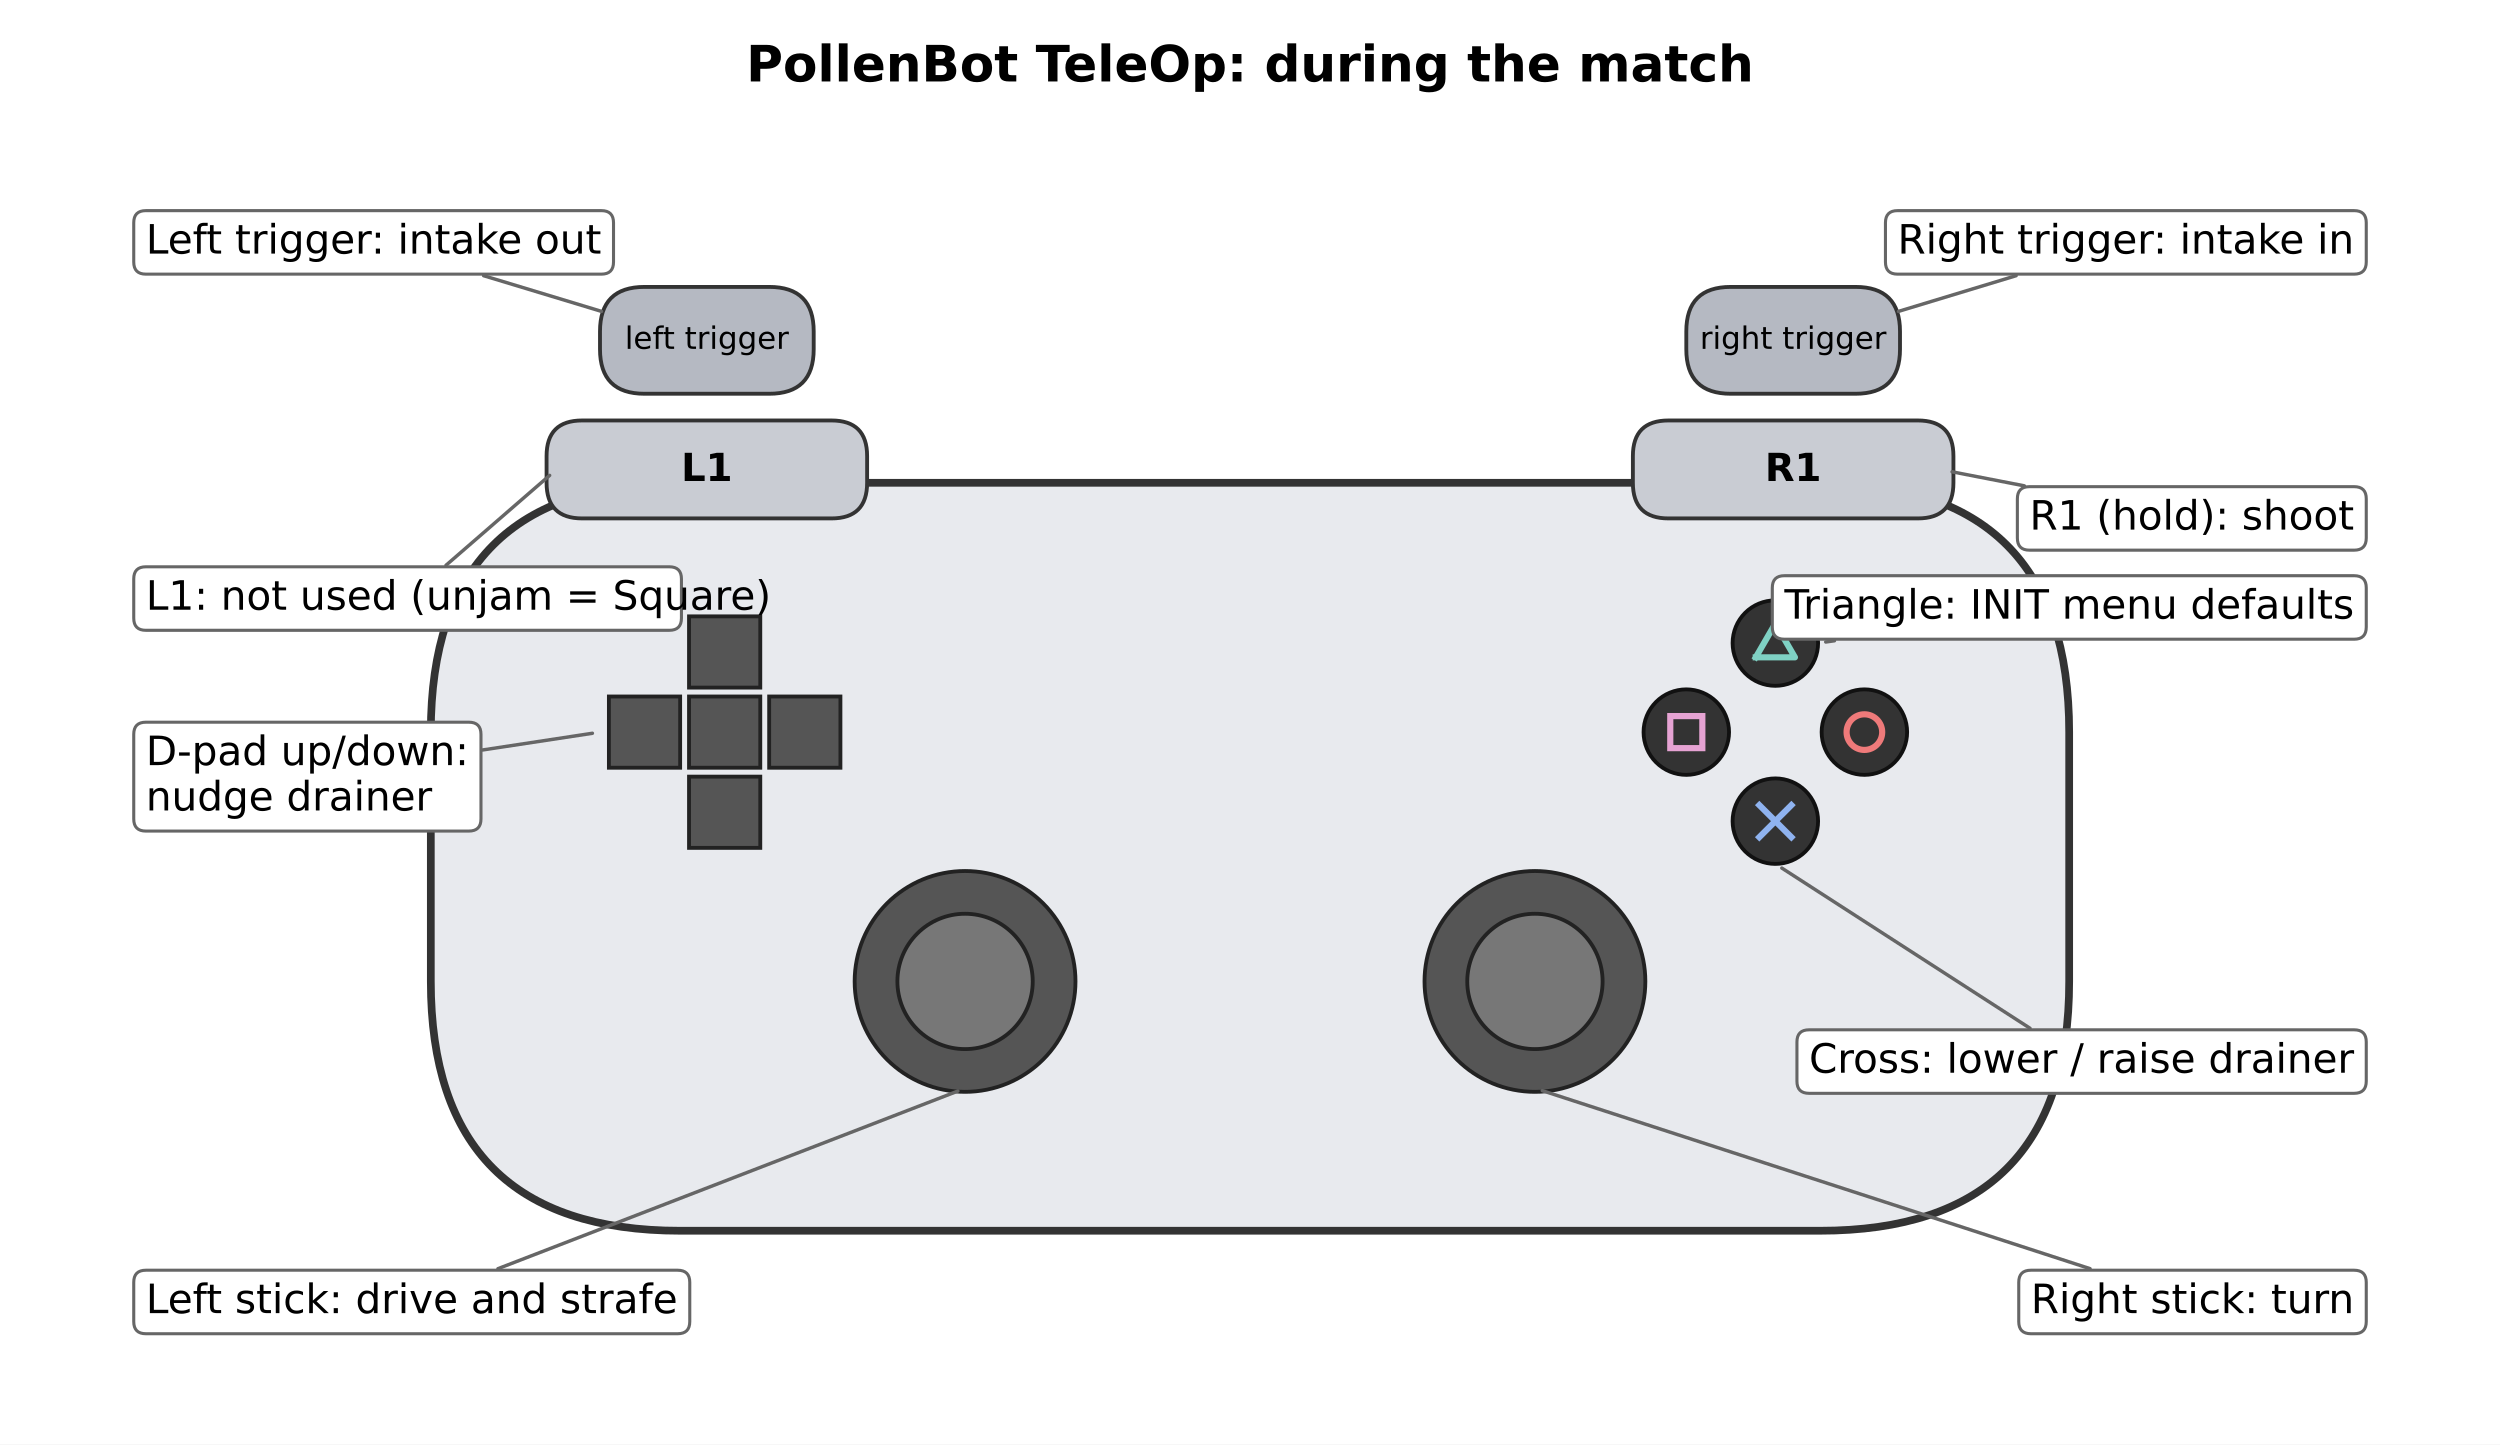
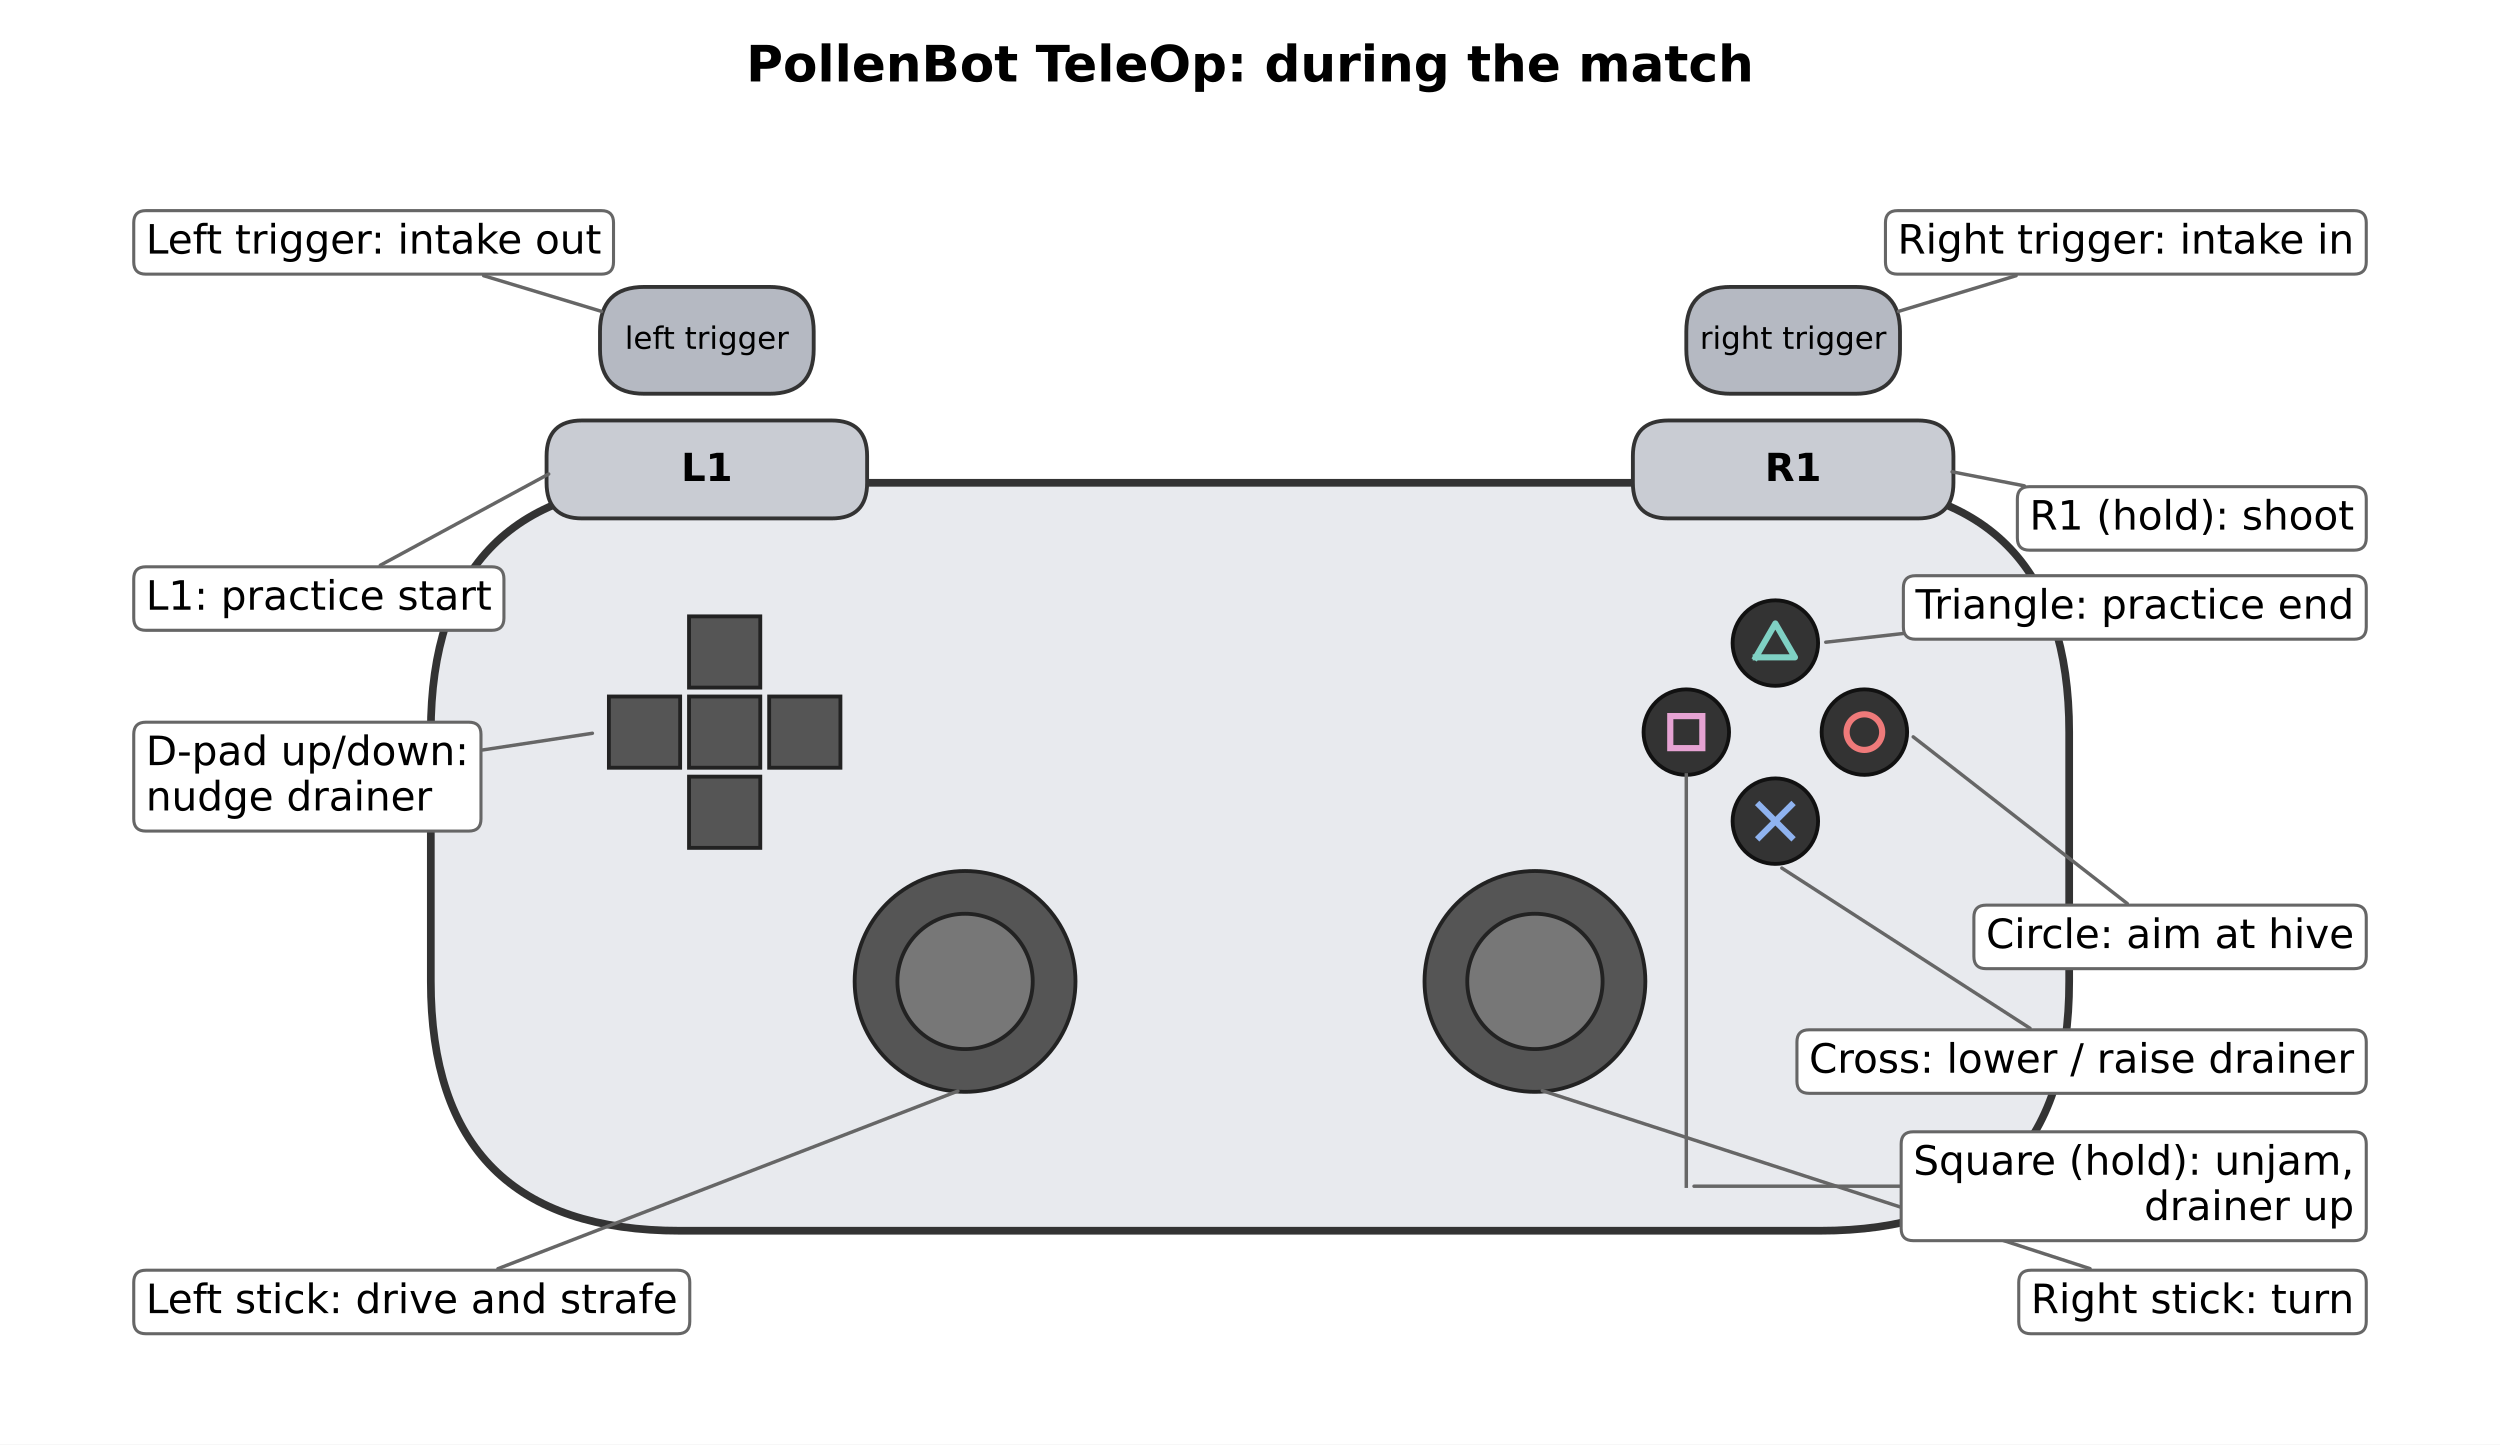
<svg xmlns="http://www.w3.org/2000/svg" width="648pt" height="374.4pt" viewBox="0 0 648 374.4" version="1.1">
  <defs>
    <style type="text/css">*{stroke-linejoin: round; stroke-linecap: butt}</style>
  </defs>
  <g id="figure_1">
    <g id="patch_1">
      <path d="M 0 374.4 L 648 374.4 L 648 0 L 0 0 z " style="fill: #ffffff" />
    </g>
    <g id="axes_1">
      <g id="patch_2">
        <path d="M 176.292 319.009 L 471.708 319.009 Q 536.331 319.009 536.331 254.387 L 536.331 189.764 Q 536.331 125.142 471.708 125.142 L 176.292 125.142 Q 111.669 125.142 111.669 189.764 L 111.669 254.387 Q 111.669 319.009 176.292 319.009 z " clip-path="url(#pbf100af5ca)" style="fill: #e8eaee; stroke: #333333; stroke-width: 2; stroke-linejoin: miter" />
      </g>
      <g id="patch_3">
        <path d="M 150.904 134.374 L 215.527 134.374 Q 224.758 134.374 224.758 125.142 L 224.758 118.218 Q 224.758 108.986 215.527 108.986 L 150.904 108.986 Q 141.672 108.986 141.672 118.218 L 141.672 125.142 Q 141.672 134.374 150.904 134.374 z " clip-path="url(#pbf100af5ca)" style="fill: #c9ccd3; stroke: #333333; stroke-linejoin: miter" />
      </g>
      <g id="patch_4">
        <path d="M 432.473 134.374 L 497.096 134.374 Q 506.328 134.374 506.328 125.142 L 506.328 118.218 Q 506.328 108.986 497.096 108.986 L 432.473 108.986 Q 423.242 108.986 423.242 118.218 L 423.242 125.142 Q 423.242 134.374 432.473 134.374 z " clip-path="url(#pbf100af5ca)" style="fill: #c9ccd3; stroke: #333333; stroke-linejoin: miter" />
      </g>
      <g id="patch_5">
        <path d="M 167.06 102.062 L 199.371 102.062 Q 210.911 102.062 210.911 90.523 L 210.911 85.907 Q 210.911 74.367 199.371 74.367 L 167.06 74.367 Q 155.52 74.367 155.52 85.907 L 155.52 90.523 Q 155.52 102.062 167.06 102.062 z " clip-path="url(#pbf100af5ca)" style="fill: #b5b9c2; stroke: #333333; stroke-linejoin: miter" />
      </g>
      <g id="patch_6">
        <path d="M 448.629 102.062 L 480.94 102.062 Q 492.48 102.062 492.48 90.523 L 492.48 85.907 Q 492.48 74.367 480.94 74.367 L 448.629 74.367 Q 437.089 74.367 437.089 85.907 L 437.089 90.523 Q 437.089 102.062 448.629 102.062 z " clip-path="url(#pbf100af5ca)" style="fill: #b5b9c2; stroke: #333333; stroke-linejoin: miter" />
      </g>
      <g id="patch_7">
        <path d="M 250.146 283.005 C 257.735 283.005 265.015 279.99 270.382 274.623 C 275.749 269.256 278.764 261.977 278.764 254.387 C 278.764 246.797 275.749 239.517 270.382 234.15 C 265.015 228.784 257.735 225.768 250.146 225.768 C 242.556 225.768 235.276 228.784 229.909 234.15 C 224.543 239.517 221.527 246.797 221.527 254.387 C 221.527 261.977 224.543 269.256 229.909 274.623 C 235.276 279.99 242.556 283.005 250.146 283.005 z " clip-path="url(#pbf100af5ca)" style="fill: #555555; stroke: #222222; stroke-linejoin: miter" />
      </g>
      <g id="patch_8">
        <path d="M 250.146 271.927 C 254.798 271.927 259.259 270.079 262.549 266.79 C 265.838 263.5 267.686 259.039 267.686 254.387 C 267.686 249.735 265.838 245.273 262.549 241.984 C 259.259 238.695 254.798 236.846 250.146 236.846 C 245.494 236.846 241.032 238.695 237.743 241.984 C 234.454 245.273 232.605 249.735 232.605 254.387 C 232.605 259.039 234.454 263.5 237.743 266.79 C 241.032 270.079 245.494 271.927 250.146 271.927 z " clip-path="url(#pbf100af5ca)" style="fill: #777777; stroke: #222222; stroke-linejoin: miter" />
      </g>
      <g id="patch_9">
        <path d="M 397.854 283.005 C 405.444 283.005 412.724 279.99 418.091 274.623 C 423.457 269.256 426.473 261.977 426.473 254.387 C 426.473 246.797 423.457 239.517 418.091 234.15 C 412.724 228.784 405.444 225.768 397.854 225.768 C 390.265 225.768 382.985 228.784 377.618 234.15 C 372.251 239.517 369.236 246.797 369.236 254.387 C 369.236 261.977 372.251 269.256 377.618 274.623 C 382.985 279.99 390.265 283.005 397.854 283.005 z " clip-path="url(#pbf100af5ca)" style="fill: #555555; stroke: #222222; stroke-linejoin: miter" />
      </g>
      <g id="patch_10">
        <path d="M 397.854 271.927 C 402.506 271.927 406.968 270.079 410.257 266.79 C 413.546 263.5 415.395 259.039 415.395 254.387 C 415.395 249.735 413.546 245.273 410.257 241.984 C 406.968 238.695 402.506 236.846 397.854 236.846 C 393.202 236.846 388.741 238.695 385.451 241.984 C 382.162 245.273 380.314 249.735 380.314 254.387 C 380.314 259.039 382.162 263.5 385.451 266.79 C 388.741 270.079 393.202 271.927 397.854 271.927 z " clip-path="url(#pbf100af5ca)" style="fill: #777777; stroke: #222222; stroke-linejoin: miter" />
      </g>
      <g id="patch_11">
        <path d="M 178.599 178.225 L 197.063 178.225 L 197.063 159.761 L 178.599 159.761 z " clip-path="url(#pbf100af5ca)" style="fill: #555555; stroke: #222222; stroke-linejoin: miter" />
      </g>
      <g id="patch_12">
        <path d="M 178.599 219.768 L 197.063 219.768 L 197.063 201.304 L 178.599 201.304 z " clip-path="url(#pbf100af5ca)" style="fill: #555555; stroke: #222222; stroke-linejoin: miter" />
      </g>
      <g id="patch_13">
        <path d="M 157.828 198.996 L 176.292 198.996 L 176.292 180.533 L 157.828 180.533 z " clip-path="url(#pbf100af5ca)" style="fill: #555555; stroke: #222222; stroke-linejoin: miter" />
      </g>
      <g id="patch_14">
        <path d="M 199.371 198.996 L 217.835 198.996 L 217.835 180.533 L 199.371 180.533 z " clip-path="url(#pbf100af5ca)" style="fill: #555555; stroke: #222222; stroke-linejoin: miter" />
      </g>
      <g id="patch_15">
        <path d="M 178.599 198.996 L 197.063 198.996 L 197.063 180.533 L 178.599 180.533 z " clip-path="url(#pbf100af5ca)" style="fill: #555555; stroke: #222222; stroke-linejoin: miter" />
      </g>
      <g id="patch_16">
        <path d="M 460.169 177.763 C 463.107 177.763 465.925 176.596 468.002 174.518 C 470.08 172.441 471.247 169.623 471.247 166.685 C 471.247 163.747 470.08 160.929 468.002 158.852 C 465.925 156.774 463.107 155.607 460.169 155.607 C 457.231 155.607 454.413 156.774 452.335 158.852 C 450.258 160.929 449.091 163.747 449.091 166.685 C 449.091 169.623 450.258 172.441 452.335 174.518 C 454.413 176.596 457.231 177.763 460.169 177.763 z " clip-path="url(#pbf100af5ca)" style="fill: #333333; stroke: #111111; stroke-linejoin: miter" />
      </g>
      <g id="patch_17">
        <path d="M 437.089 200.843 C 440.027 200.843 442.845 199.675 444.923 197.598 C 447 195.52 448.167 192.702 448.167 189.764 C 448.167 186.826 447 184.008 444.923 181.931 C 442.845 179.854 440.027 178.686 437.089 178.686 C 434.151 178.686 431.333 179.854 429.256 181.931 C 427.178 184.008 426.011 186.826 426.011 189.764 C 426.011 192.702 427.178 195.52 429.256 197.598 C 431.333 199.675 434.151 200.843 437.089 200.843 z " clip-path="url(#pbf100af5ca)" style="fill: #333333; stroke: #111111; stroke-linejoin: miter" />
      </g>
      <g id="patch_18">
        <path d="M 432.935 193.919 L 441.244 193.919 L 441.244 185.61 L 432.935 185.61 L 432.935 193.919 z " clip-path="url(#pbf100af5ca)" style="fill: none; stroke: #e6a3d3; stroke-width: 1.6; stroke-linejoin: miter" />
      </g>
      <g id="patch_19">
        <path d="M 483.248 200.843 C 486.186 200.843 489.004 199.675 491.082 197.598 C 493.159 195.52 494.326 192.702 494.326 189.764 C 494.326 186.826 493.159 184.008 491.082 181.931 C 489.004 179.854 486.186 178.686 483.248 178.686 C 480.31 178.686 477.492 179.854 475.415 181.931 C 473.337 184.008 472.17 186.826 472.17 189.764 C 472.17 192.702 473.337 195.52 475.415 197.598 C 477.492 199.675 480.31 200.843 483.248 200.843 z " clip-path="url(#pbf100af5ca)" style="fill: #333333; stroke: #111111; stroke-linejoin: miter" />
      </g>
      <g id="patch_20">
        <path d="M 483.248 194.38 C 484.472 194.38 485.647 193.894 486.512 193.028 C 487.378 192.163 487.864 190.989 487.864 189.764 C 487.864 188.54 487.378 187.366 486.512 186.5 C 485.647 185.635 484.472 185.148 483.248 185.148 C 482.024 185.148 480.85 185.635 479.984 186.5 C 479.119 187.366 478.632 188.54 478.632 189.764 C 478.632 190.989 479.119 192.163 479.984 193.028 C 480.85 193.894 482.024 194.38 483.248 194.38 L 483.248 194.38 z " clip-path="url(#pbf100af5ca)" style="fill: none; stroke: #ef7a7a; stroke-width: 1.6; stroke-linejoin: miter" />
      </g>
      <g id="patch_21">
        <path d="M 460.169 223.922 C 463.107 223.922 465.925 222.755 468.002 220.677 C 470.08 218.6 471.247 215.782 471.247 212.844 C 471.247 209.906 470.08 207.088 468.002 205.01 C 465.925 202.933 463.107 201.766 460.169 201.766 C 457.231 201.766 454.413 202.933 452.335 205.01 C 450.258 207.088 449.091 209.906 449.091 212.844 C 449.091 215.782 450.258 218.6 452.335 220.677 C 454.413 222.755 457.231 223.922 460.169 223.922 z " clip-path="url(#pbf100af5ca)" style="fill: #333333; stroke: #111111; stroke-linejoin: miter" />
      </g>
      <g id="line2d_1">
        <path d="M 455.091 170.378 L 465.246 170.378 L 460.169 161.607 L 455.091 170.378 " clip-path="url(#pbf100af5ca)" style="fill: none; stroke: #7fd1c4; stroke-width: 1.6; stroke-linecap: square" />
      </g>
      <g id="line2d_2">
        <path d="M 456.014 216.998 L 464.323 208.69 " clip-path="url(#pbf100af5ca)" style="fill: none; stroke: #8fb3f0; stroke-width: 1.6; stroke-linecap: square" />
      </g>
      <g id="line2d_3">
        <path d="M 456.014 208.69 L 464.323 216.998 " clip-path="url(#pbf100af5ca)" style="fill: none; stroke: #8fb3f0; stroke-width: 1.6; stroke-linecap: square" />
      </g>
      <g id="text_1">
-         <text style="font-weight: 700; font-size: 10px; font-family: 'DejaVu Sans', 'Bitstream Vera Sans', 'Computer Modern Sans Serif', 'Lucida Grande', 'Verdana', 'Geneva', 'Lucid', 'Arial', 'Helvetica', 'Avant Garde', sans-serif; text-anchor: middle" x="183.215" y="124.67" transform="rotate(-0 183.2153 124.6702)">L1</text>
+         <text style="font: 700 10px 'DejaVu Sans', 'Bitstream Vera Sans', 'Computer Modern Sans Serif', 'Lucida Grande', 'Verdana', 'Geneva', 'Lucid', 'Arial', 'Helvetica', 'Avant Garde', sans-serif; text-anchor: middle" x="183.215" y="124.67" transform="rotate(-0 183.2153 124.6702)">L1</text>
      </g>
      <g id="text_2">
-         <text style="font-weight: 700; font-size: 10px; font-family: 'DejaVu Sans', 'Bitstream Vera Sans', 'Computer Modern Sans Serif', 'Lucida Grande', 'Verdana', 'Geneva', 'Lucid', 'Arial', 'Helvetica', 'Avant Garde', sans-serif; text-anchor: middle" x="464.785" y="124.67" transform="rotate(-0 464.7847 124.6702)">R1</text>
+         <text style="font: 700 10px 'DejaVu Sans', 'Bitstream Vera Sans', 'Computer Modern Sans Serif', 'Lucida Grande', 'Verdana', 'Geneva', 'Lucid', 'Arial', 'Helvetica', 'Avant Garde', sans-serif; text-anchor: middle" x="464.785" y="124.67" transform="rotate(-0 464.7847 124.6702)">R1</text>
      </g>
      <g id="text_3">
-         <text style="font-size: 8px; font-family: 'DejaVu Sans', 'Bitstream Vera Sans', 'Computer Modern Sans Serif', 'Lucida Grande', 'Verdana', 'Geneva', 'Lucid', 'Arial', 'Helvetica', 'Avant Garde', sans-serif; text-anchor: middle" x="183.215" y="90.422" transform="rotate(-0 183.2153 90.4223)">left trigger</text>
+         <text style="font: 8px 'DejaVu Sans', 'Bitstream Vera Sans', 'Computer Modern Sans Serif', 'Lucida Grande', 'Verdana', 'Geneva', 'Lucid', 'Arial', 'Helvetica', 'Avant Garde', sans-serif; text-anchor: middle" x="183.215" y="90.422" transform="rotate(-0 183.2153 90.4223)">left trigger</text>
      </g>
      <g id="text_4">
-         <text style="font-size: 8px; font-family: 'DejaVu Sans', 'Bitstream Vera Sans', 'Computer Modern Sans Serif', 'Lucida Grande', 'Verdana', 'Geneva', 'Lucid', 'Arial', 'Helvetica', 'Avant Garde', sans-serif; text-anchor: middle" x="464.785" y="90.422" transform="rotate(-0 464.7847 90.4223)">right trigger</text>
+         <text style="font: 8px 'DejaVu Sans', 'Bitstream Vera Sans', 'Computer Modern Sans Serif', 'Lucida Grande', 'Verdana', 'Geneva', 'Lucid', 'Arial', 'Helvetica', 'Avant Garde', sans-serif; text-anchor: middle" x="464.785" y="90.422" transform="rotate(-0 464.7847 90.4223)">right trigger</text>
      </g>
      <g id="patch_22">
        <path d="M 129.07 328.843 Q 188.675 305.823 248.28 282.803 " style="fill: none; stroke: #666666; stroke-width: 0.9; stroke-linecap: round" />
      </g>
      <g id="text_5">
        <g id="patch_23">
          <path d="M 37.815 345.704 L 175.637 345.704 Q 178.787 345.704 178.787 342.554 L 178.787 332.392 Q 178.787 329.242 175.637 329.242 L 37.815 329.242 Q 34.665 329.242 34.665 332.392 L 34.665 342.554 Q 34.665 345.704 37.815 345.704 z " style="fill: #ffffff; stroke: #666666; stroke-width: 0.8; stroke-linejoin: miter" />
        </g>
-         <text style="font-size: 10.5px; font-family: 'DejaVu Sans', 'Bitstream Vera Sans', 'Computer Modern Sans Serif', 'Lucida Grande', 'Verdana', 'Geneva', 'Lucid', 'Arial', 'Helvetica', 'Avant Garde', sans-serif; text-anchor: start" x="37.815" y="340.37" transform="rotate(-0 37.81479 340.3702)">Left stick: drive and strafe</text>
+         <text style="font: 10.5px 'DejaVu Sans', 'Bitstream Vera Sans', 'Computer Modern Sans Serif', 'Lucida Grande', 'Verdana', 'Geneva', 'Lucid', 'Arial', 'Helvetica', 'Avant Garde', sans-serif; text-anchor: start" x="37.815" y="340.37" transform="rotate(-0 37.81479 340.3702)">Left stick: drive and strafe</text>
      </g>
      <g id="patch_24">
        <path d="M 541.741 328.843 Q 470.748 305.771 399.756 282.7 " style="fill: none; stroke: #666666; stroke-width: 0.9; stroke-linecap: round" />
      </g>
      <g id="text_6">
        <g id="patch_25">
          <path d="M 526.41 345.704 L 610.185 345.704 Q 613.335 345.704 613.335 342.554 L 613.335 332.392 Q 613.335 329.242 610.185 329.242 L 526.41 329.242 Q 523.26 329.242 523.26 332.392 L 523.26 342.554 Q 523.26 345.704 526.41 345.704 z " style="fill: #ffffff; stroke: #666666; stroke-width: 0.8; stroke-linejoin: miter" />
        </g>
-         <text style="font-size: 10.5px; font-family: 'DejaVu Sans', 'Bitstream Vera Sans', 'Computer Modern Sans Serif', 'Lucida Grande', 'Verdana', 'Geneva', 'Lucid', 'Arial', 'Helvetica', 'Avant Garde', sans-serif; text-anchor: end" x="610.185" y="340.37" transform="rotate(-0 610.1852 340.3702)">Right stick: turn</text>
+         <text style="font: 10.5px 'DejaVu Sans', 'Bitstream Vera Sans', 'Computer Modern Sans Serif', 'Lucida Grande', 'Verdana', 'Geneva', 'Lucid', 'Arial', 'Helvetica', 'Avant Garde', sans-serif; text-anchor: end" x="610.185" y="340.37" transform="rotate(-0 610.1852 340.3702)">Right stick: turn</text>
      </g>
      <g id="patch_26">
        <path d="M 524.704 125.932 Q 515.343 124.112 505.982 122.292 " style="fill: none; stroke: #666666; stroke-width: 0.9; stroke-linecap: round" />
      </g>
      <g id="text_7">
        <g id="patch_27">
          <path d="M 526.052 142.605 L 610.185 142.605 Q 613.335 142.605 613.335 139.455 L 613.335 129.293 Q 613.335 126.143 610.185 126.143 L 526.052 126.143 Q 522.902 126.143 522.902 129.293 L 522.902 139.455 Q 522.902 142.605 526.052 142.605 z " style="fill: #ffffff; stroke: #666666; stroke-width: 0.8; stroke-linejoin: miter" />
        </g>
-         <text style="font-size: 10.5px; font-family: 'DejaVu Sans', 'Bitstream Vera Sans', 'Computer Modern Sans Serif', 'Lucida Grande', 'Verdana', 'Geneva', 'Lucid', 'Arial', 'Helvetica', 'Avant Garde', sans-serif; text-anchor: end" x="610.185" y="137.271" transform="rotate(-0 610.1852 137.271)">R1 (hold): shoot</text>
+         <text style="font: 10.5px 'DejaVu Sans', 'Bitstream Vera Sans', 'Computer Modern Sans Serif', 'Lucida Grande', 'Verdana', 'Geneva', 'Lucid', 'Arial', 'Helvetica', 'Avant Garde', sans-serif; text-anchor: end" x="610.185" y="137.271" transform="rotate(-0 610.1852 137.271)">R1 (hold): shoot</text>
+       </g>
+       <g id="line2d_4">
+         <path d="M 437.089 200.843 L 437.089 307.47 " clip-path="url(#pbf100af5ca)" style="fill: none; stroke: #666666; stroke-width: 0.9; stroke-linecap: square" />
      </g>
      <g id="patch_28">
-         <path d="M 115.603 146.514 Q 129.034 134.869 142.466 123.223 " style="fill: none; stroke: #666666; stroke-width: 0.9; stroke-linecap: round" />
+         <path d="M 492.381 307.47 Q 465.736 307.47 439.091 307.47 " style="fill: none; stroke: #666666; stroke-width: 0.9; stroke-linecap: round" />
      </g>
      <g id="text_8">
        <g id="patch_29">
-           <path d="M 37.815 163.376 L 173.48 163.376 Q 176.63 163.376 176.63 160.226 L 176.63 150.064 Q 176.63 146.914 173.48 146.914 L 37.815 146.914 Q 34.665 146.914 34.665 150.064 L 34.665 160.226 Q 34.665 163.376 37.815 163.376 z " style="fill: #ffffff; stroke: #666666; stroke-width: 0.8; stroke-linejoin: miter" />
-         </g>
-         <text style="font-size: 10.5px; font-family: 'DejaVu Sans', 'Bitstream Vera Sans', 'Computer Modern Sans Serif', 'Lucida Grande', 'Verdana', 'Geneva', 'Lucid', 'Arial', 'Helvetica', 'Avant Garde', sans-serif; text-anchor: start" x="37.815" y="158.043" transform="rotate(-0 37.81479 158.0425)">L1: not used (unjam = Square)</text>
+           <path d="M 495.932 321.579 L 610.185 321.579 Q 613.335 321.579 613.335 318.429 L 613.335 296.51 Q 613.335 293.36 610.185 293.36 L 495.932 293.36 Q 492.782 293.36 492.782 296.51 L 492.782 318.429 Q 492.782 321.579 495.932 321.579 z " style="fill: #ffffff; stroke: #666666; stroke-width: 0.8; stroke-linejoin: miter" />
+         </g>
+         <text style="font: 10.5px 'DejaVu Sans', 'Bitstream Vera Sans', 'Computer Modern Sans Serif', 'Lucida Grande', 'Verdana', 'Geneva', 'Lucid', 'Arial', 'Helvetica', 'Avant Garde', sans-serif" transform="translate(495.9321 304.4881)">Square (hold): unjam,</text>
+         <text style="font: 10.5px 'DejaVu Sans', 'Bitstream Vera Sans', 'Computer Modern Sans Serif', 'Lucida Grande', 'Verdana', 'Geneva', 'Lucid', 'Arial', 'Helvetica', 'Avant Garde', sans-serif" transform="translate(555.7624 316.2458)">drainer up</text>
      </g>
      <g id="patch_30">
        <path d="M 522.576 71.459 Q 507.33 76.085 492.083 80.711 " style="fill: none; stroke: #666666; stroke-width: 0.9; stroke-linecap: round" />
      </g>
      <g id="text_9">
        <g id="patch_31">
          <path d="M 491.858 71.058 L 610.185 71.058 Q 613.335 71.058 613.335 67.908 L 613.335 57.746 Q 613.335 54.596 610.185 54.596 L 491.858 54.596 Q 488.708 54.596 488.708 57.746 L 488.708 67.908 Q 488.708 71.058 491.858 71.058 z " style="fill: #ffffff; stroke: #666666; stroke-width: 0.8; stroke-linejoin: miter" />
        </g>
-         <text style="font-size: 10.5px; font-family: 'DejaVu Sans', 'Bitstream Vera Sans', 'Computer Modern Sans Serif', 'Lucida Grande', 'Verdana', 'Geneva', 'Lucid', 'Arial', 'Helvetica', 'Avant Garde', sans-serif; text-anchor: end" x="610.185" y="65.725" transform="rotate(-0 610.1852 65.72474)">Right trigger: intake in</text>
+         <text style="font: 10.5px 'DejaVu Sans', 'Bitstream Vera Sans', 'Computer Modern Sans Serif', 'Lucida Grande', 'Verdana', 'Geneva', 'Lucid', 'Arial', 'Helvetica', 'Avant Garde', sans-serif; text-anchor: end" x="610.185" y="65.725" transform="rotate(-0 610.1852 65.72474)">Right trigger: intake in</text>
      </g>
      <g id="patch_32">
        <path d="M 125.352 71.459 Q 140.633 76.085 155.913 80.711 " style="fill: none; stroke: #666666; stroke-width: 0.9; stroke-linecap: round" />
      </g>
      <g id="text_10">
        <g id="patch_33">
          <path d="M 37.815 71.058 L 155.873 71.058 Q 159.023 71.058 159.023 67.908 L 159.023 57.746 Q 159.023 54.596 155.873 54.596 L 37.815 54.596 Q 34.665 54.596 34.665 57.746 L 34.665 67.908 Q 34.665 71.058 37.815 71.058 z " style="fill: #ffffff; stroke: #666666; stroke-width: 0.8; stroke-linejoin: miter" />
        </g>
-         <text style="font-size: 10.5px; font-family: 'DejaVu Sans', 'Bitstream Vera Sans', 'Computer Modern Sans Serif', 'Lucida Grande', 'Verdana', 'Geneva', 'Lucid', 'Arial', 'Helvetica', 'Avant Garde', sans-serif; text-anchor: start" x="37.815" y="65.725" transform="rotate(-0 37.81479 65.72474)">Left trigger: intake out</text>
+         <text style="font: 10.5px 'DejaVu Sans', 'Bitstream Vera Sans', 'Computer Modern Sans Serif', 'Lucida Grande', 'Verdana', 'Geneva', 'Lucid', 'Arial', 'Helvetica', 'Avant Garde', sans-serif; text-anchor: start" x="37.815" y="65.725" transform="rotate(-0 37.81479 65.72474)">Left trigger: intake out</text>
      </g>
      <g id="patch_34">
        <path d="M 125.07 194.397 Q 139.308 192.231 153.546 190.065 " style="fill: none; stroke: #666666; stroke-width: 0.9; stroke-linecap: round" />
      </g>
      <g id="text_11">
        <g id="patch_35">
          <path d="M 37.815 215.414 L 121.518 215.414 Q 124.668 215.414 124.668 212.264 L 124.668 190.344 Q 124.668 187.194 121.518 187.194 L 37.815 187.194 Q 34.665 187.194 34.665 190.344 L 34.665 212.264 Q 34.665 215.414 37.815 215.414 z " style="fill: #ffffff; stroke: #666666; stroke-width: 0.8; stroke-linejoin: miter" />
        </g>
-         <text style="font-size: 10.5px; font-family: 'DejaVu Sans', 'Bitstream Vera Sans', 'Computer Modern Sans Serif', 'Lucida Grande', 'Verdana', 'Geneva', 'Lucid', 'Arial', 'Helvetica', 'Avant Garde', sans-serif" transform="translate(37.81479 198.3226)">D-pad up/down:</text>
-         <text style="font-size: 10.5px; font-family: 'DejaVu Sans', 'Bitstream Vera Sans', 'Computer Modern Sans Serif', 'Lucida Grande', 'Verdana', 'Geneva', 'Lucid', 'Arial', 'Helvetica', 'Avant Garde', sans-serif" transform="translate(37.81479 210.0803)">nudge drainer</text>
+         <text style="font: 10.5px 'DejaVu Sans', 'Bitstream Vera Sans', 'Computer Modern Sans Serif', 'Lucida Grande', 'Verdana', 'Geneva', 'Lucid', 'Arial', 'Helvetica', 'Avant Garde', sans-serif" transform="translate(37.81479 198.3226)">D-pad up/down:</text>
+         <text style="font: 10.5px 'DejaVu Sans', 'Bitstream Vera Sans', 'Computer Modern Sans Serif', 'Lucida Grande', 'Verdana', 'Geneva', 'Lucid', 'Arial', 'Helvetica', 'Avant Garde', sans-serif" transform="translate(37.81479 210.0803)">nudge drainer</text>
      </g>
      <g id="patch_36">
-         <path d="M 475.487 166.084 Q 474.359 166.244 473.23 166.404 " style="fill: none; stroke: #666666; stroke-width: 0.9; stroke-linecap: round" />
+         <path d="M 493.282 164.207 Q 483.258 165.334 473.235 166.461 " style="fill: none; stroke: #666666; stroke-width: 0.9; stroke-linecap: round" />
      </g>
      <g id="text_12">
        <g id="patch_37">
-           <path d="M 462.531 165.684 L 610.185 165.684 Q 613.335 165.684 613.335 162.534 L 613.335 152.372 Q 613.335 149.222 610.185 149.222 L 462.531 149.222 Q 459.381 149.222 459.381 152.372 L 459.381 162.534 Q 459.381 165.684 462.531 165.684 z " style="fill: #ffffff; stroke: #666666; stroke-width: 0.8; stroke-linejoin: miter" />
-         </g>
-         <text style="font-size: 10.5px; font-family: 'DejaVu Sans', 'Bitstream Vera Sans', 'Computer Modern Sans Serif', 'Lucida Grande', 'Verdana', 'Geneva', 'Lucid', 'Arial', 'Helvetica', 'Avant Garde', sans-serif; text-anchor: end" x="610.185" y="160.35" transform="rotate(-0 610.1852 160.3505)">Triangle: INIT menu defaults</text>
+           <path d="M 496.505 165.684 L 610.185 165.684 Q 613.335 165.684 613.335 162.534 L 613.335 152.372 Q 613.335 149.222 610.185 149.222 L 496.505 149.222 Q 493.355 149.222 493.355 152.372 L 493.355 162.534 Q 493.355 165.684 496.505 165.684 z " style="fill: #ffffff; stroke: #666666; stroke-width: 0.8; stroke-linejoin: miter" />
+         </g>
+         <text style="font: 10.5px 'DejaVu Sans', 'Bitstream Vera Sans', 'Computer Modern Sans Serif', 'Lucida Grande', 'Verdana', 'Geneva', 'Lucid', 'Arial', 'Helvetica', 'Avant Garde', sans-serif; text-anchor: end" x="610.185" y="160.35" transform="rotate(-0 610.1852 160.3505)">Triangle: practice end</text>
      </g>
      <g id="patch_38">
-         <path d="M 526.181 266.529 Q 494.015 245.768 461.849 225.006 " style="fill: none; stroke: #666666; stroke-width: 0.9; stroke-linecap: round" />
+         <path d="M 98.572 146.514 Q 120.396 134.689 142.22 122.864 " style="fill: none; stroke: #666666; stroke-width: 0.9; stroke-linecap: round" />
      </g>
      <g id="text_13">
        <g id="patch_39">
+           <path d="M 37.815 163.376 L 127.468 163.376 Q 130.618 163.376 130.618 160.226 L 130.618 150.064 Q 130.618 146.914 127.468 146.914 L 37.815 146.914 Q 34.665 146.914 34.665 150.064 L 34.665 160.226 Q 34.665 163.376 37.815 163.376 z " style="fill: #ffffff; stroke: #666666; stroke-width: 0.8; stroke-linejoin: miter" />
+         </g>
+         <text style="font: 10.5px 'DejaVu Sans', 'Bitstream Vera Sans', 'Computer Modern Sans Serif', 'Lucida Grande', 'Verdana', 'Geneva', 'Lucid', 'Arial', 'Helvetica', 'Avant Garde', sans-serif; text-anchor: start" x="37.815" y="158.043" transform="rotate(-0 37.81479 158.0425)">L1: practice start</text>
+       </g>
+       <g id="patch_40">
+         <path d="M 551.402 234.218 Q 523.653 212.606 495.904 190.993 " style="fill: none; stroke: #666666; stroke-width: 0.9; stroke-linecap: round" />
+       </g>
+       <g id="text_14">
+         <g id="patch_41">
+           <path d="M 514.78 251.078 L 610.185 251.078 Q 613.335 251.078 613.335 247.928 L 613.335 237.766 Q 613.335 234.616 610.185 234.616 L 514.78 234.616 Q 511.63 234.616 511.63 237.766 L 511.63 247.928 Q 511.63 251.078 514.78 251.078 z " style="fill: #ffffff; stroke: #666666; stroke-width: 0.8; stroke-linejoin: miter" />
+         </g>
+         <text style="font: 10.5px 'DejaVu Sans', 'Bitstream Vera Sans', 'Computer Modern Sans Serif', 'Lucida Grande', 'Verdana', 'Geneva', 'Lucid', 'Arial', 'Helvetica', 'Avant Garde', sans-serif; text-anchor: end" x="610.185" y="245.744" transform="rotate(-0 610.1852 245.7445)">Circle: aim at hive</text>
+       </g>
+       <g id="patch_42">
+         <path d="M 526.181 266.529 Q 494.015 245.768 461.849 225.006 " style="fill: none; stroke: #666666; stroke-width: 0.9; stroke-linecap: round" />
+       </g>
+       <g id="text_15">
+         <g id="patch_43">
          <path d="M 468.916 283.389 L 610.185 283.389 Q 613.335 283.389 613.335 280.239 L 613.335 270.077 Q 613.335 266.927 610.185 266.927 L 468.916 266.927 Q 465.766 266.927 465.766 270.077 L 465.766 280.239 Q 465.766 283.389 468.916 283.389 z " style="fill: #ffffff; stroke: #666666; stroke-width: 0.8; stroke-linejoin: miter" />
        </g>
-         <text style="font-size: 10.5px; font-family: 'DejaVu Sans', 'Bitstream Vera Sans', 'Computer Modern Sans Serif', 'Lucida Grande', 'Verdana', 'Geneva', 'Lucid', 'Arial', 'Helvetica', 'Avant Garde', sans-serif; text-anchor: end" x="610.185" y="278.056" transform="rotate(-0 610.1852 278.0557)">Cross: lower / raise drainer</text>
+         <text style="font: 10.5px 'DejaVu Sans', 'Bitstream Vera Sans', 'Computer Modern Sans Serif', 'Lucida Grande', 'Verdana', 'Geneva', 'Lucid', 'Arial', 'Helvetica', 'Avant Garde', sans-serif; text-anchor: end" x="610.185" y="278.056" transform="rotate(-0 610.1852 278.0557)">Cross: lower / raise drainer</text>
      </g>
    </g>
-     <g id="text_14">
-       <text style="font-weight: 700; font-size: 13px; font-family: 'DejaVu Sans', 'Bitstream Vera Sans', 'Computer Modern Sans Serif', 'Lucida Grande', 'Verdana', 'Geneva', 'Lucid', 'Arial', 'Helvetica', 'Avant Garde', sans-serif; text-anchor: middle" x="324" y="21.11" transform="rotate(-0 324 21.10997)">PollenBot TeleOp: during the match</text>
+     <g id="text_16">
+       <text style="font: 700 13px 'DejaVu Sans', 'Bitstream Vera Sans', 'Computer Modern Sans Serif', 'Lucida Grande', 'Verdana', 'Geneva', 'Lucid', 'Arial', 'Helvetica', 'Avant Garde', sans-serif; text-anchor: middle" x="324" y="21.11" transform="rotate(-0 324 21.10997)">PollenBot TeleOp: during the match</text>
    </g>
  </g>
  <defs>
    <clipPath id="pbf100af5ca">
      <rect x="28.583" y="37.44" width="590.834" height="336.96" />
    </clipPath>
  </defs>
</svg>
